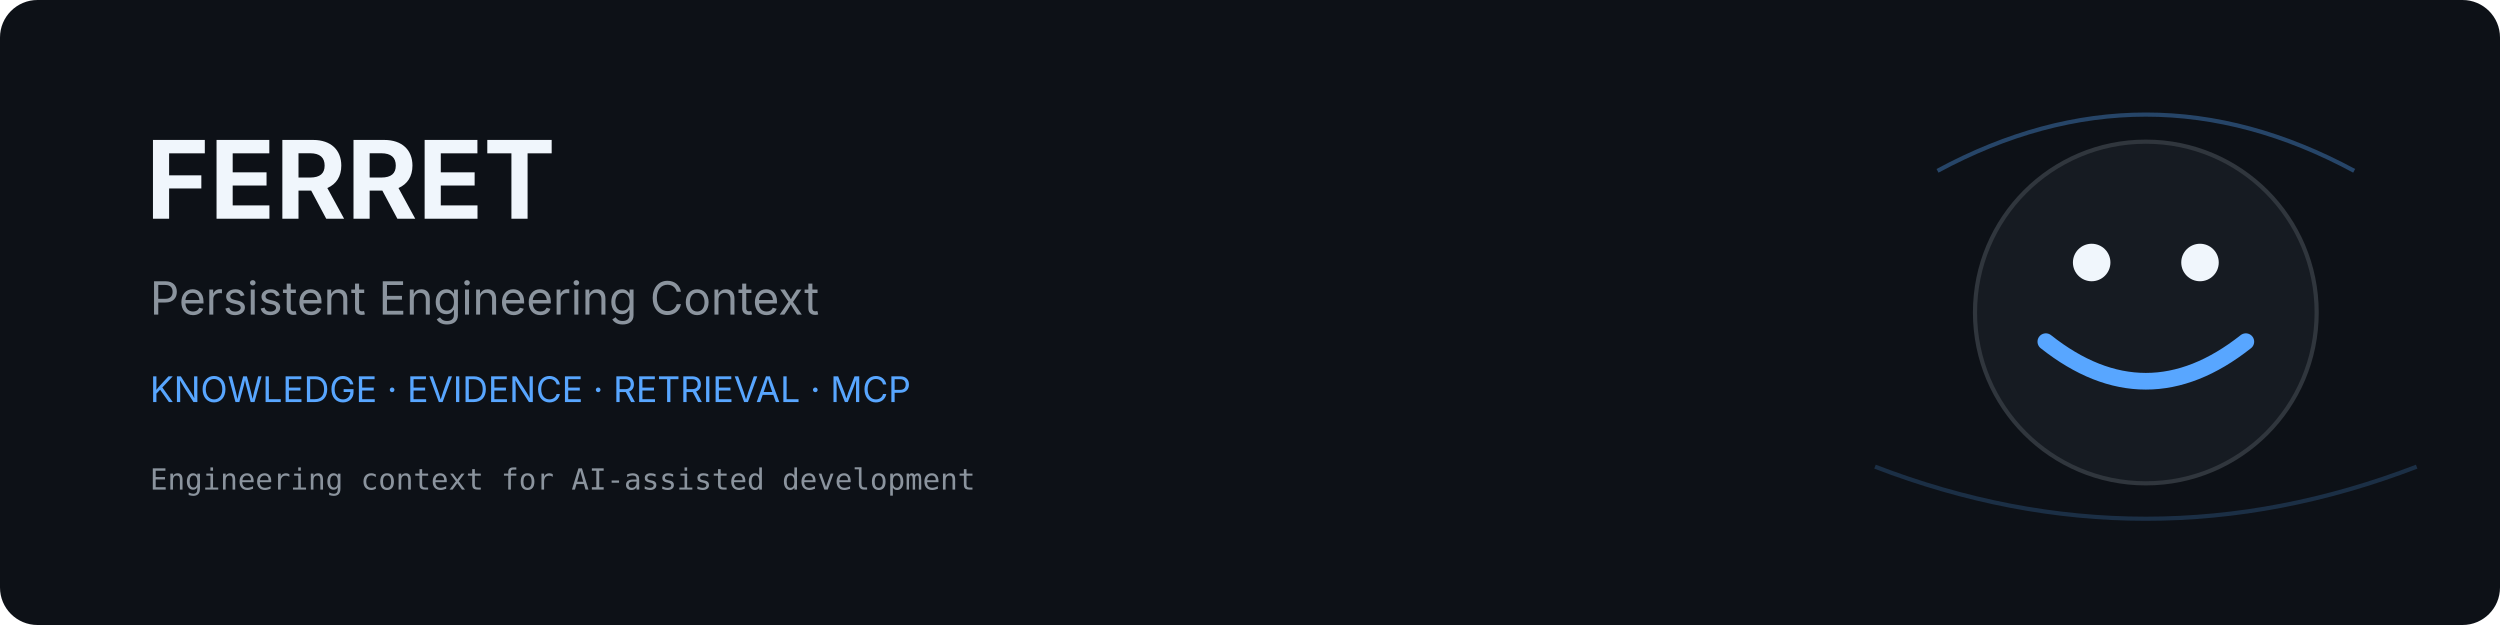
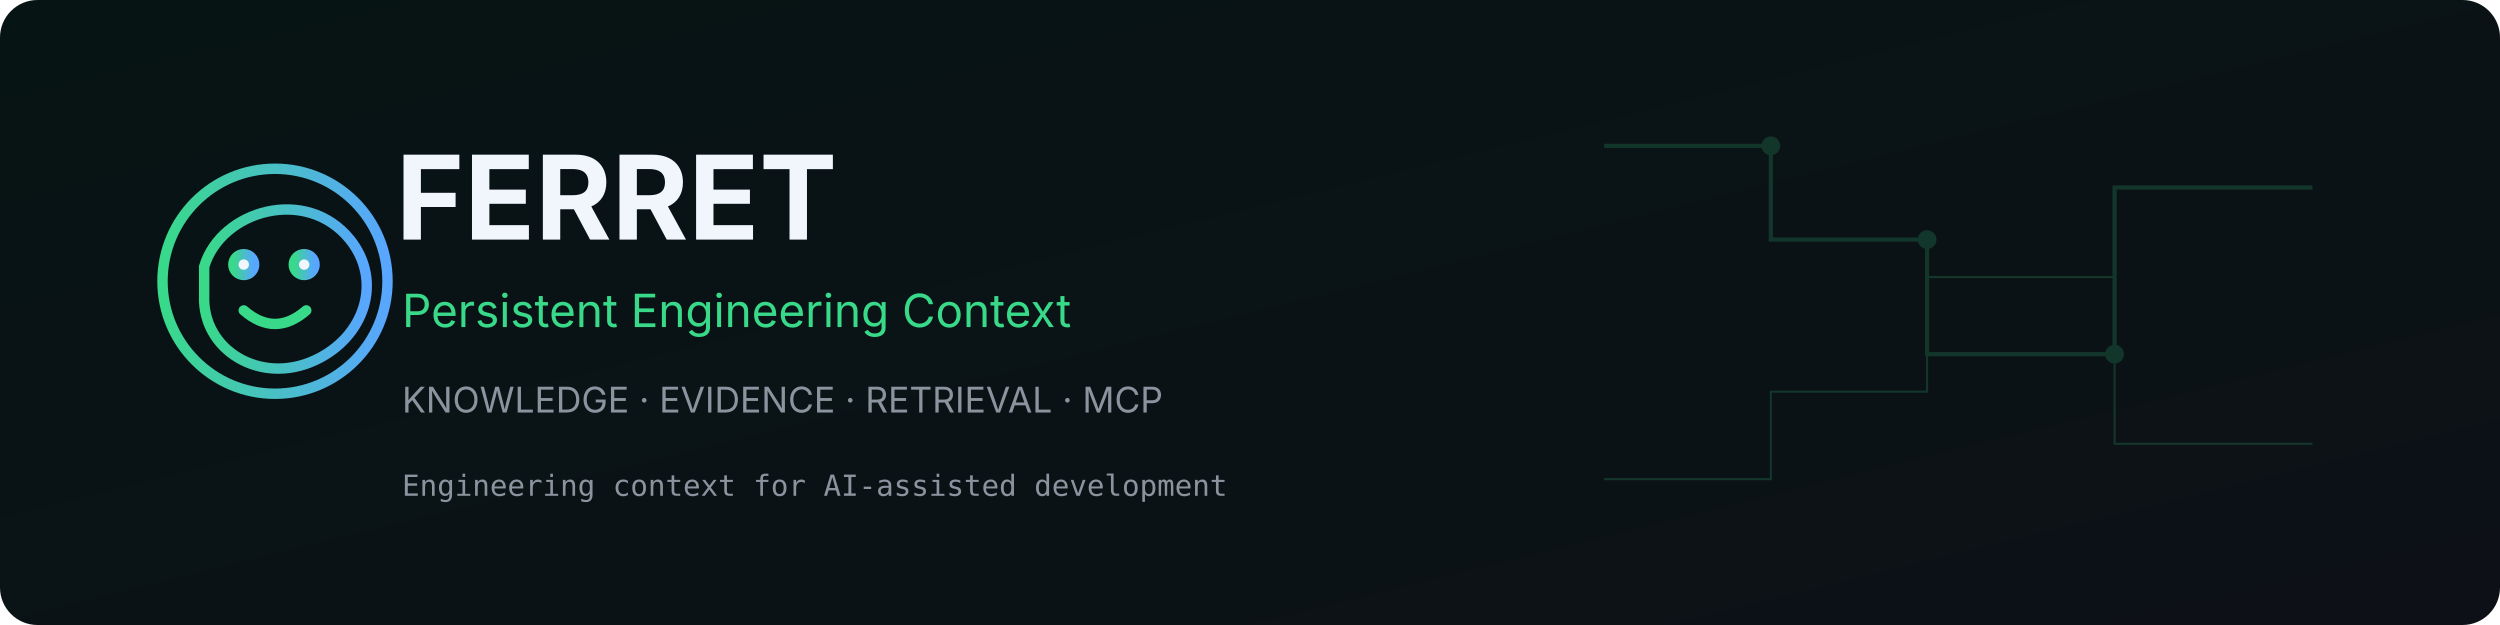
<svg xmlns="http://www.w3.org/2000/svg" width="1200" height="300" viewBox="0 0 1200 300" role="img" aria-labelledby="title desc">
-   <rect width="1200" height="300" rx="18" fill="#0d1117" />
-   <circle cx="1030" cy="150" r="82" fill="#161b22" stroke="#30363d" stroke-width="2" />
-   <circle cx="1004" cy="126" r="9" fill="#f0f6fc" />
-   <circle cx="1056" cy="126" r="9" fill="#f0f6fc" />
-   <path d="M982 164 Q1030 202 1078 164" fill="none" stroke="#58a6ff" stroke-width="8" stroke-linecap="round" />
-   <path d="M930 82 Q1030 28 1130 82" fill="none" stroke="#58a6ff" stroke-opacity="0.35" stroke-width="2" />
-   <path d="M900 224 Q1030 274 1160 224" fill="none" stroke="#58a6ff" stroke-opacity="0.2" stroke-width="2" />
-   <text x="70" y="105" fill="#f0f6fc" font-family="Inter,Segoe UI,Arial,sans-serif" font-size="52" font-weight="700">FERRET</text>
-   <text x="72" y="151" fill="#8b949e" font-family="Inter,Segoe UI,Arial,sans-serif" font-size="22">Persistent Engineering Context</text>
-   <text x="72" y="193" fill="#58a6ff" font-family="Inter,Segoe UI,Arial,sans-serif" font-size="17">KNOWLEDGE  ·  EVIDENCE  ·  RETRIEVAL  ·  MCP</text>
-   <text x="72" y="235" fill="#8b949e" font-family="ui-monospace,SFMono-Regular,Consolas,monospace" font-size="14">Engineering context for AI-assisted development</text>
+   <defs>
+     <linearGradient id="bg" x1="0" y1="0" x2="1" y2="1">
+       <stop offset="0" stop-color="#071414" />
+       <stop offset="1" stop-color="#0d1117" />
+     </linearGradient>
+     <linearGradient id="accent" x1="0" y1="0" x2="1" y2="0">
+       <stop offset="0" stop-color="#39d98a" />
+       <stop offset="1" stop-color="#58a6ff" />
+     </linearGradient>
+   </defs>
+   <rect width="1200" height="300" rx="18" fill="url(#bg)" />
+   <g opacity="0.18" stroke="#39d98a" fill="none">
+     <path d="M770 70h80v45h75v55h90v-80h95" stroke-width="2" />
+     <path d="M770 230h80v-42h75v-55h90v80h95" stroke-width="1" />
+     <circle cx="850" cy="70" r="4" fill="#39d98a" />
+     <circle cx="925" cy="115" r="4" fill="#39d98a" />
+     <circle cx="1015" cy="170" r="4" fill="#39d98a" />
+   </g>
+   <g transform="translate(70 73)" stroke="url(#accent)" fill="none" stroke-width="5">
+     <circle cx="62" cy="62" r="54" />
+     <path d="M28 55c8-27 49-39 70-13 16 20 7 47-17 58-26 12-54-5-53-31z" />
+     <circle cx="47" cy="54" r="5" fill="#f0f6fc" />
+     <circle cx="76" cy="54" r="5" fill="#f0f6fc" />
+     <path d="M47 76q15 13 30 0" stroke="#39d98a" stroke-linecap="round" />
+   </g>
+   <text x="190" y="115" fill="#f0f6fc" font-family="Inter,Segoe UI,Arial,sans-serif" font-size="56" font-weight="700">FERRET</text>
+   <text x="193" y="157" fill="#39d98a" font-family="Inter,Segoe UI,Arial,sans-serif" font-size="22">Persistent Engineering Context</text>
+   <text x="193" y="198" fill="#8b949e" font-family="Inter,Segoe UI,Arial,sans-serif" font-size="17">KNOWLEDGE  ·  EVIDENCE  ·  RETRIEVAL  ·  MCP</text>
+   <text x="193" y="238" fill="#8b949e" font-family="ui-monospace,SFMono-Regular,Consolas,monospace" font-size="14">Engineering context for AI-assisted development</text>
</svg>
